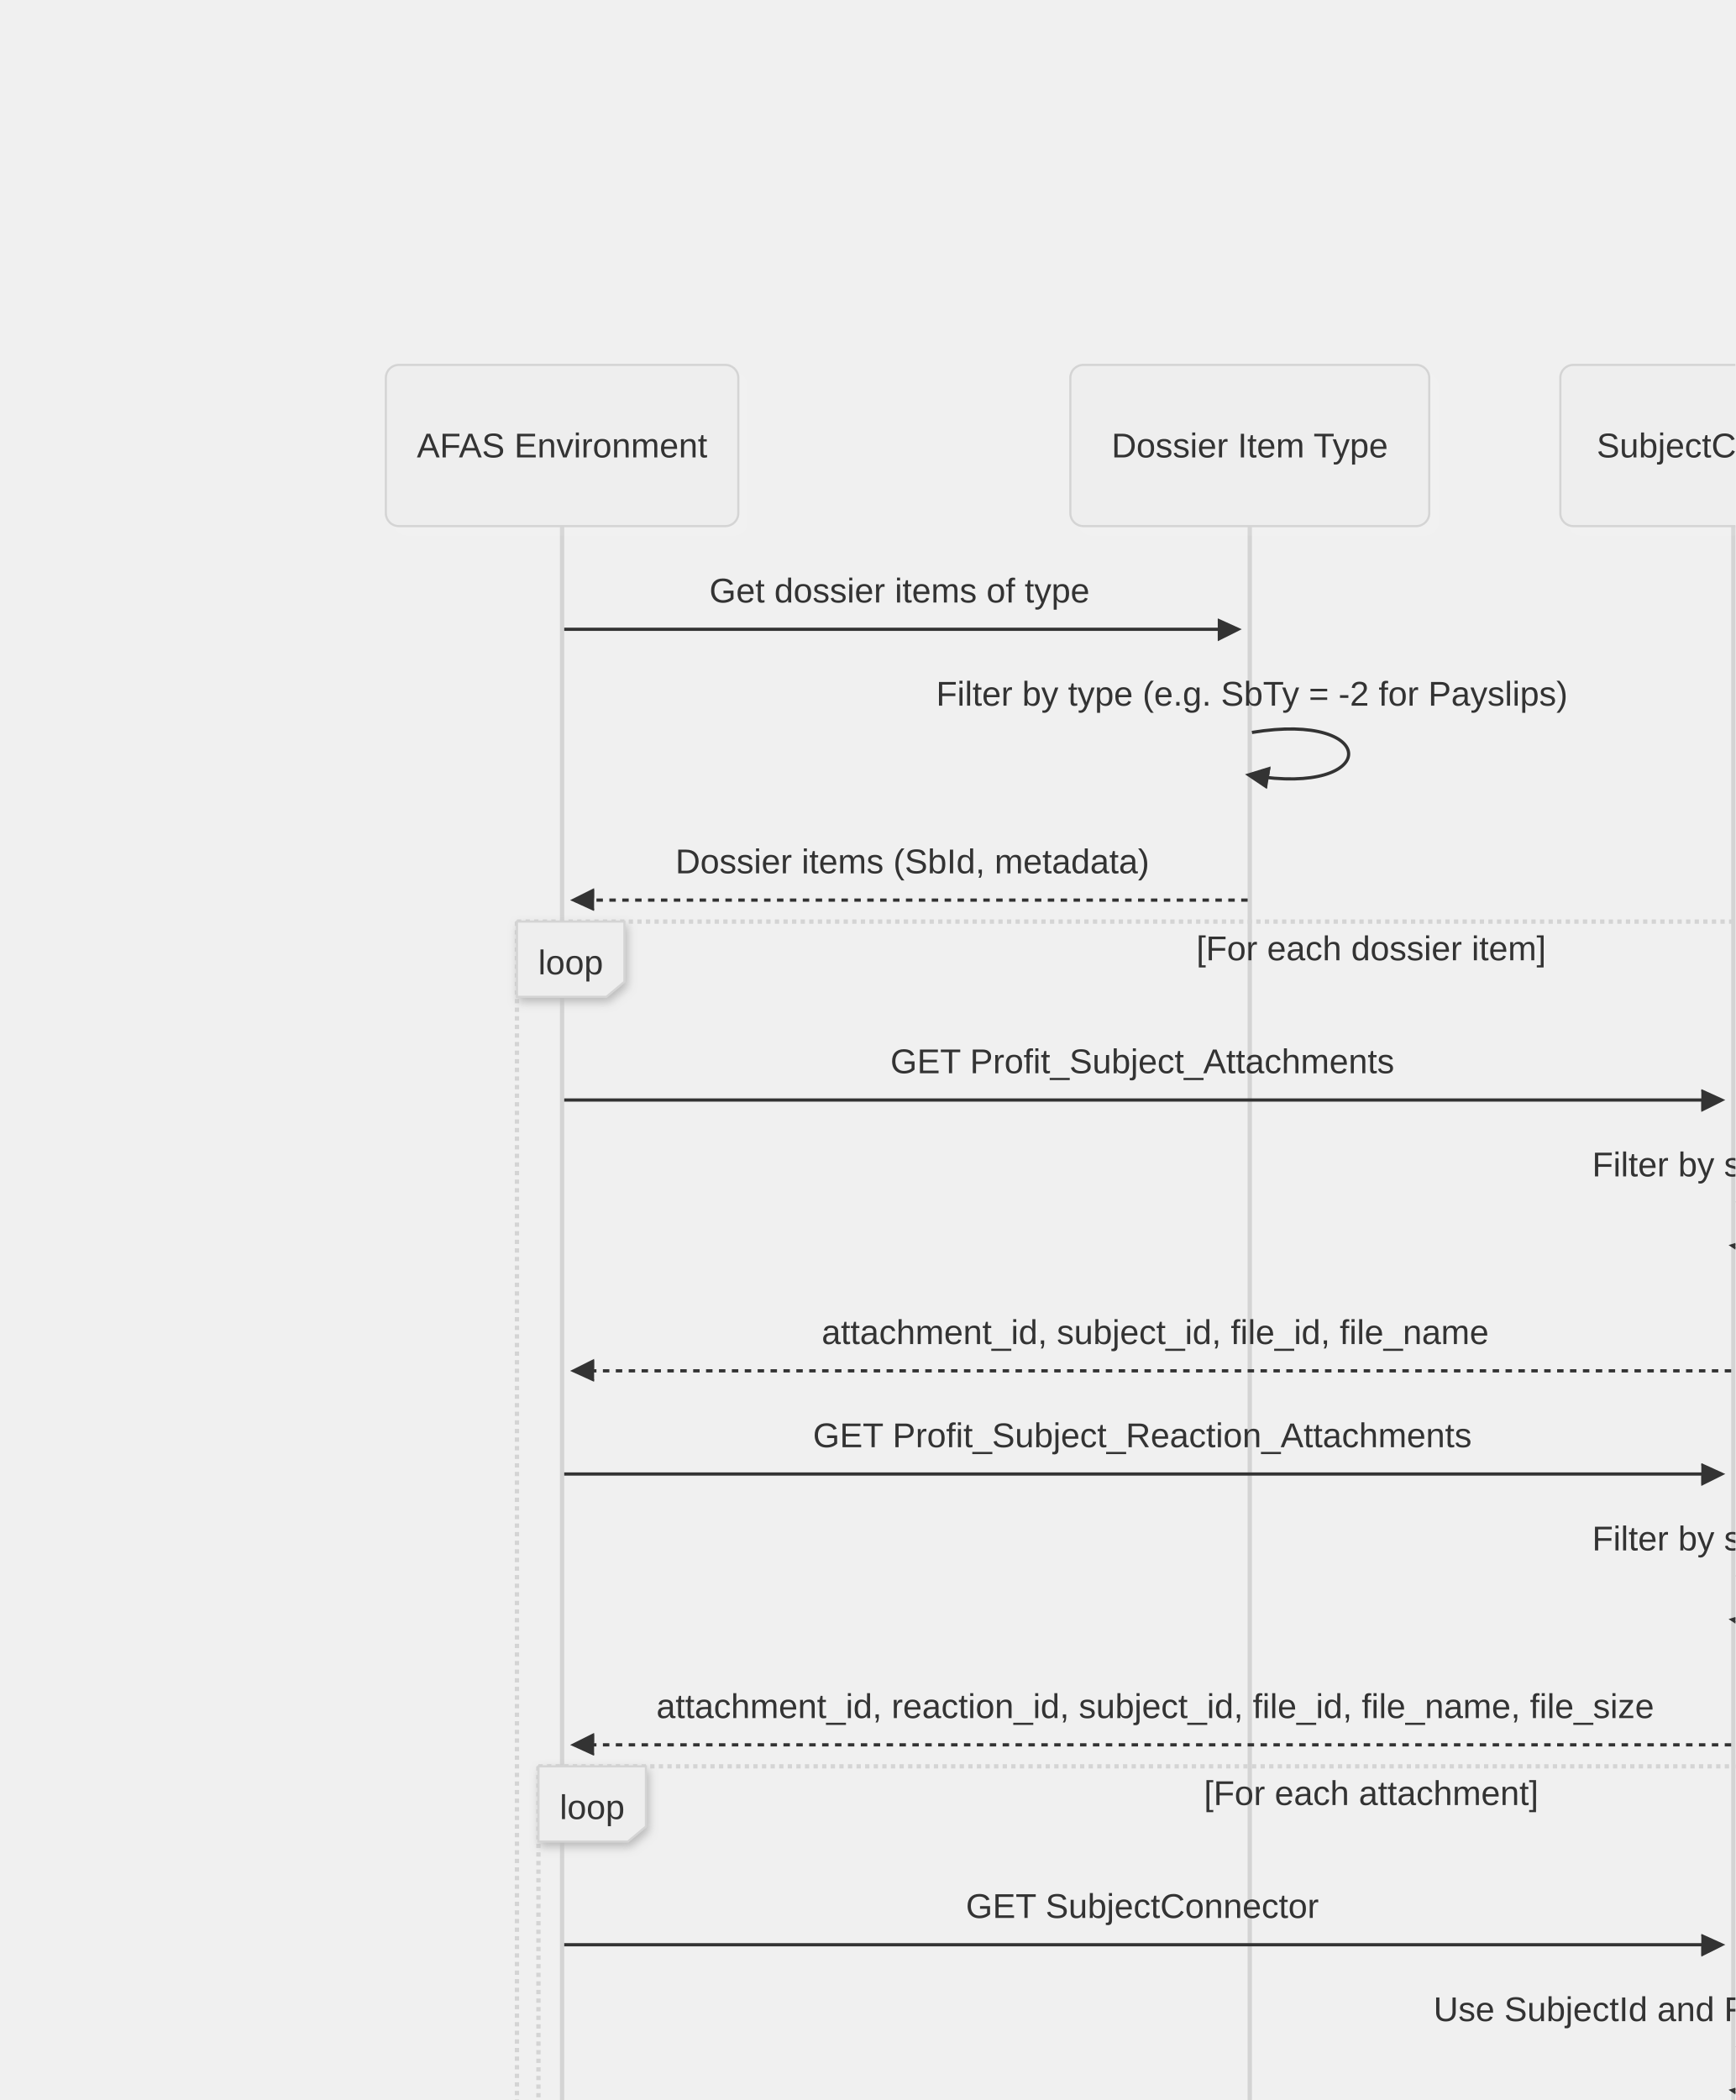
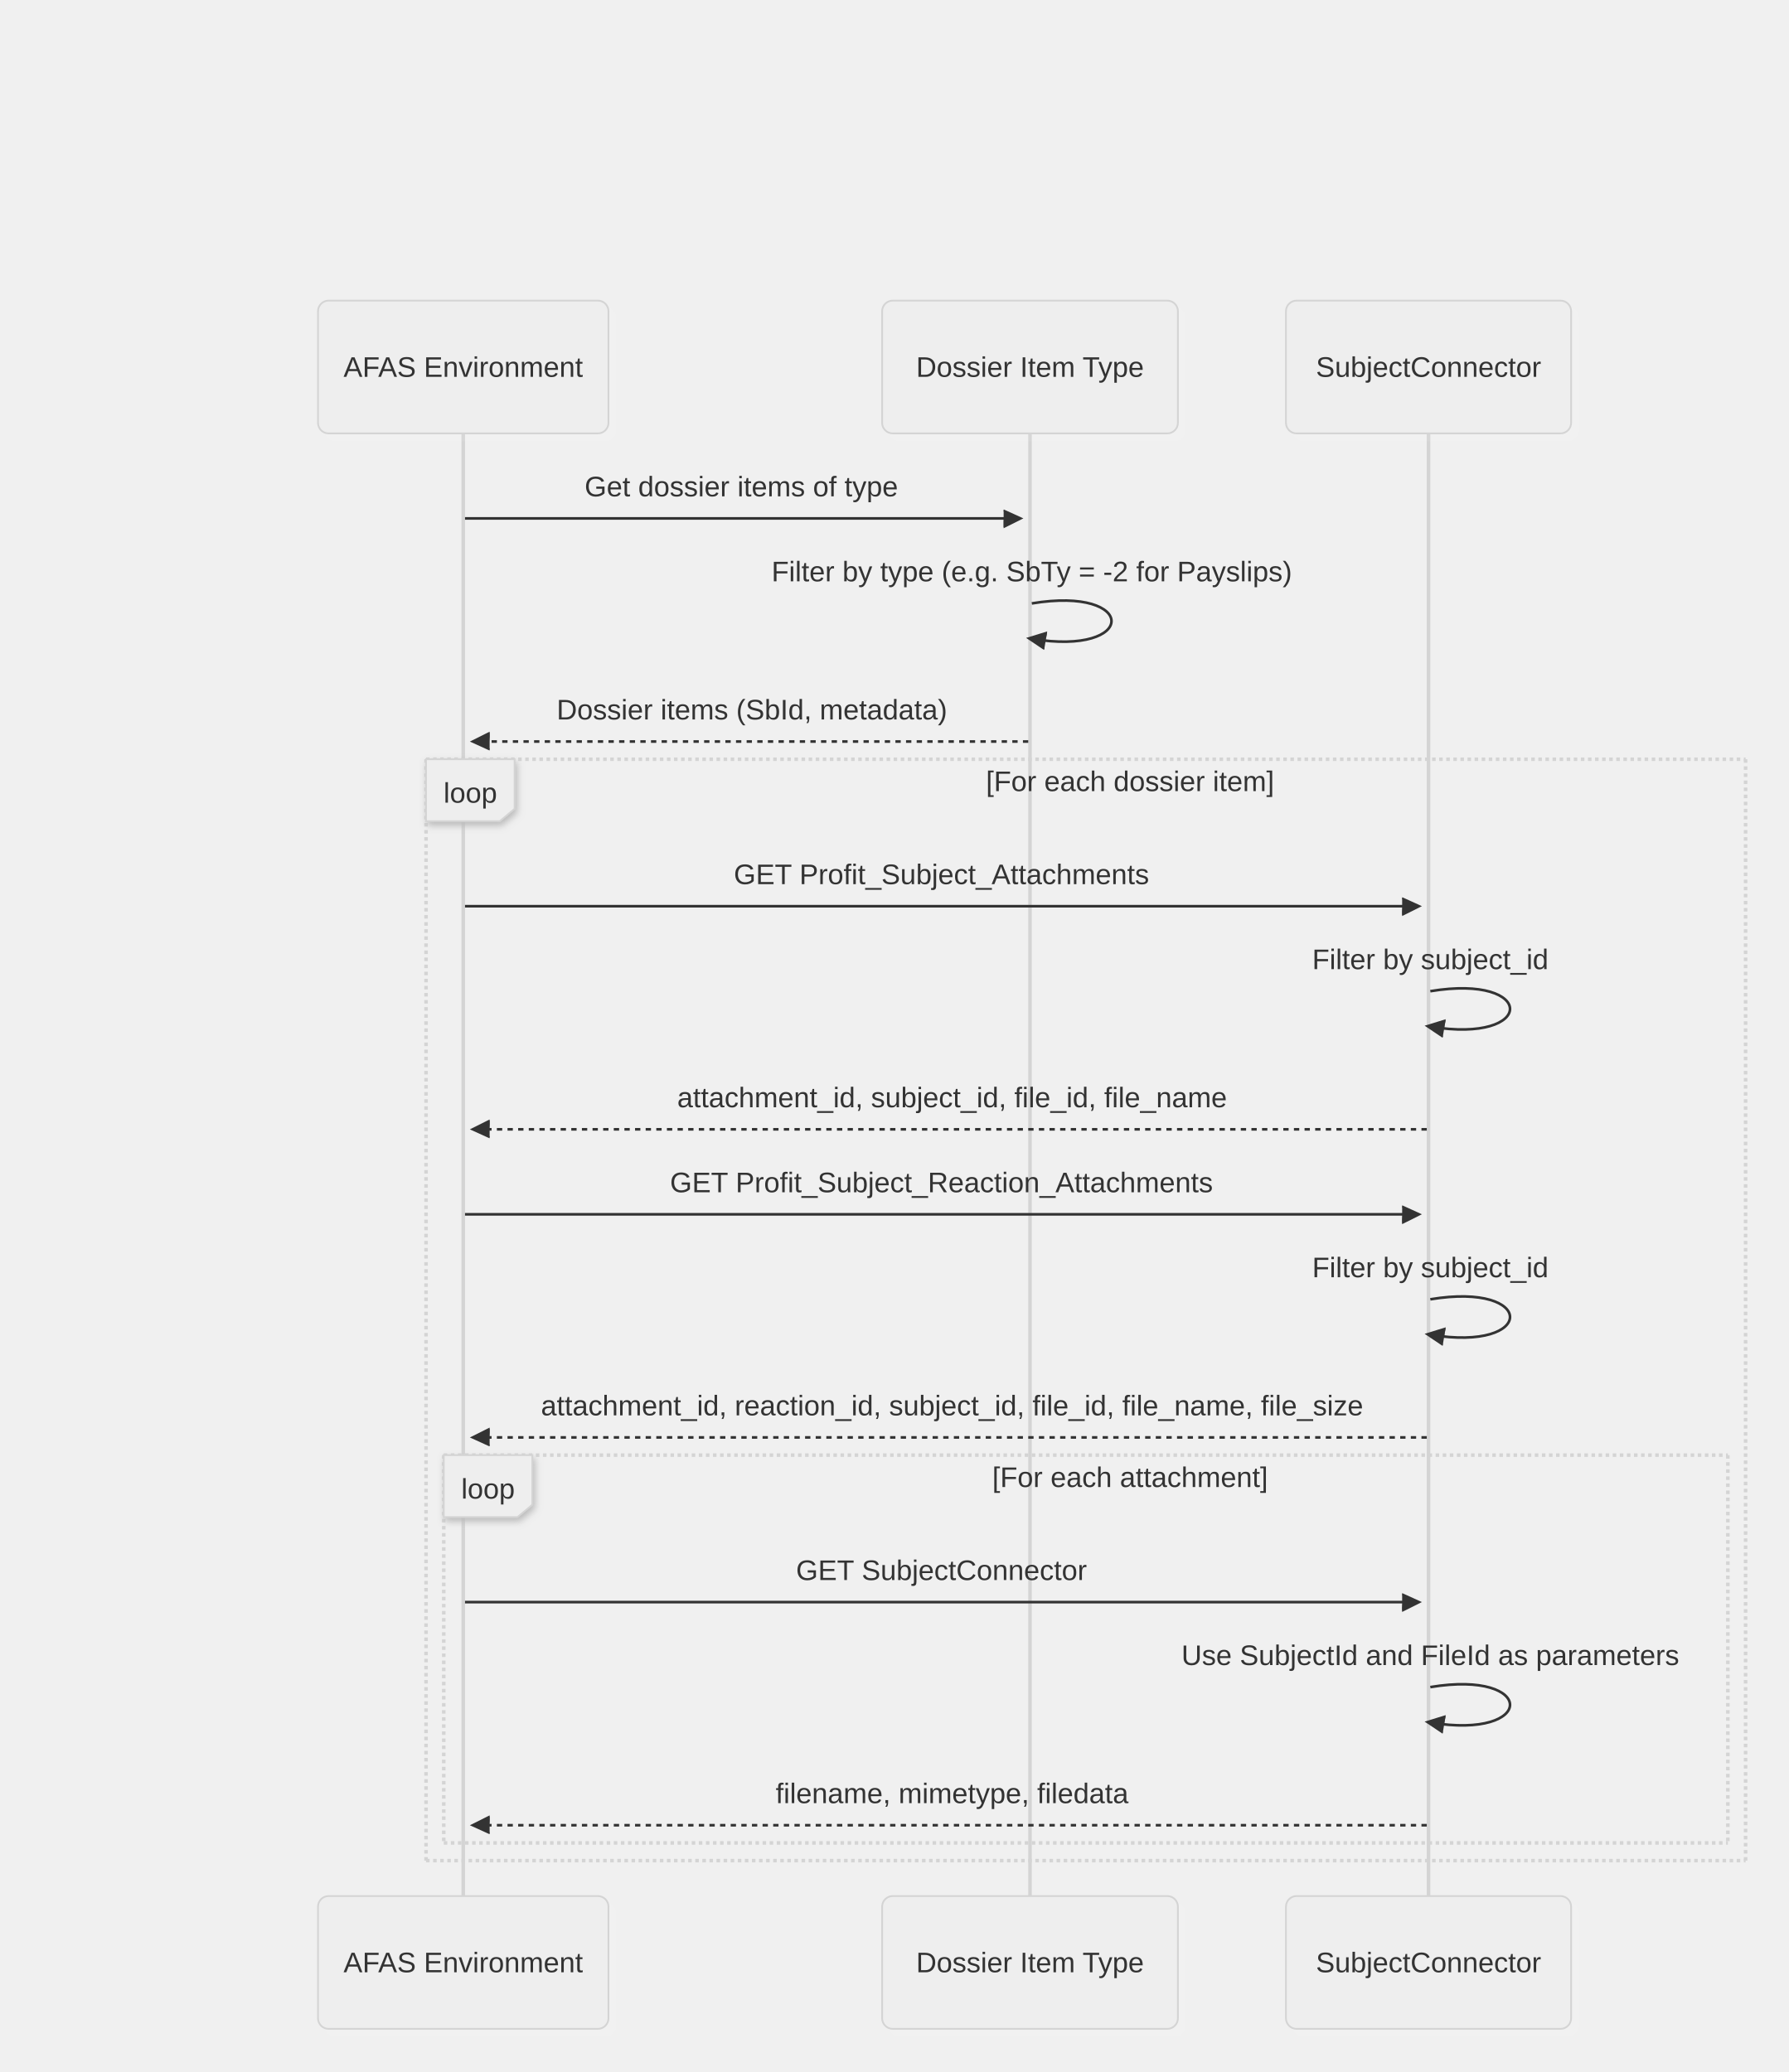
- <svg xmlns="http://www.w3.org/2000/svg" id="graph-23" width="100%" style="overflow: hidden; max-width: 100%; touch-action: none; user-select: none; -webkit-user-drag: none; -webkit-tap-highlight-color: rgba(0, 0, 0, 0); background-color: rgb(255, 255, 255);" role="graphics-document document" aria-roledescription="sequence" height="100%">
+ <svg xmlns="http://www.w3.org/2000/svg" id="graph-23" width="862" height="999" viewBox="0 0 862 999" style="overflow: hidden; max-width: 100%; height: auto; touch-action: none; user-select: none; -webkit-user-drag: none; -webkit-tap-highlight-color: rgba(0, 0, 0, 0); background-color: rgb(255, 255, 255);" role="graphics-document document" aria-roledescription="sequence">
  <defs>
    <symbol id="graph-23-computer" width="24" height="24">
      <path transform="scale(.5)" d="M2 2v13h20v-13h-20zm18 11h-16v-9h16v9zm-10.228 6l.466-1h3.524l.467 1h-4.457zm14.228 3h-24l2-6h2.104l-1.33 4h18.45l-1.297-4h2.073l2 6zm-5-10h-14v-7h14v7z" />
    </symbol>
  </defs>
  <defs>
    <symbol id="graph-23-database" fill-rule="evenodd" clip-rule="evenodd">
      <path transform="scale(.5)" d="M12.258.001l.256.004.255.005.253.008.251.01.249.012.247.015.246.016.242.019.241.02.239.023.236.024.233.027.231.028.229.031.225.032.223.034.22.036.217.038.214.04.211.041.208.043.205.045.201.046.198.048.194.05.191.051.187.053.183.054.18.056.175.057.172.059.168.06.163.061.16.063.155.064.15.066.074.033.073.033.071.034.07.034.069.035.068.035.067.035.066.035.064.036.064.036.062.036.06.036.06.037.058.037.058.037.055.038.055.038.053.038.052.038.051.039.05.039.048.039.047.039.045.04.044.04.043.04.041.04.04.041.039.041.037.041.036.041.034.041.033.042.032.042.03.042.029.042.027.042.026.043.024.043.023.043.021.043.02.043.018.044.017.043.015.044.013.044.012.044.011.045.009.044.007.045.006.045.004.045.002.045.001.045v17l-.001.045-.002.045-.004.045-.006.045-.007.045-.009.044-.011.045-.012.044-.013.044-.015.044-.017.043-.018.044-.02.043-.021.043-.023.043-.024.043-.026.043-.027.042-.029.042-.03.042-.032.042-.033.042-.034.041-.036.041-.037.041-.039.041-.04.041-.041.04-.043.04-.044.04-.045.04-.047.039-.048.039-.05.039-.051.039-.052.038-.053.038-.055.038-.055.038-.058.037-.058.037-.06.037-.06.036-.062.036-.064.036-.064.036-.066.035-.067.035-.068.035-.069.035-.07.034-.071.034-.073.033-.074.033-.15.066-.155.064-.16.063-.163.061-.168.06-.172.059-.175.057-.18.056-.183.054-.187.053-.191.051-.194.05-.198.048-.201.046-.205.045-.208.043-.211.041-.214.04-.217.038-.22.036-.223.034-.225.032-.229.031-.231.028-.233.027-.236.024-.239.023-.241.02-.242.019-.246.016-.247.015-.249.012-.251.01-.253.008-.255.005-.256.004-.258.001-.258-.001-.256-.004-.255-.005-.253-.008-.251-.01-.249-.012-.247-.015-.245-.016-.243-.019-.241-.02-.238-.023-.236-.024-.234-.027-.231-.028-.228-.031-.226-.032-.223-.034-.22-.036-.217-.038-.214-.04-.211-.041-.208-.043-.204-.045-.201-.046-.198-.048-.195-.05-.19-.051-.187-.053-.184-.054-.179-.056-.176-.057-.172-.059-.167-.06-.164-.061-.159-.063-.155-.064-.151-.066-.074-.033-.072-.033-.072-.034-.07-.034-.069-.035-.068-.035-.067-.035-.066-.035-.064-.036-.063-.036-.062-.036-.061-.036-.06-.037-.058-.037-.057-.037-.056-.038-.055-.038-.053-.038-.052-.038-.051-.039-.049-.039-.049-.039-.046-.039-.046-.04-.044-.04-.043-.04-.041-.04-.04-.041-.039-.041-.037-.041-.036-.041-.034-.041-.033-.042-.032-.042-.03-.042-.029-.042-.027-.042-.026-.043-.024-.043-.023-.043-.021-.043-.02-.043-.018-.044-.017-.043-.015-.044-.013-.044-.012-.044-.011-.045-.009-.044-.007-.045-.006-.045-.004-.045-.002-.045-.001-.045v-17l.001-.045.002-.045.004-.045.006-.045.007-.045.009-.044.011-.045.012-.044.013-.044.015-.044.017-.043.018-.044.02-.043.021-.043.023-.043.024-.043.026-.043.027-.042.029-.042.03-.042.032-.042.033-.042.034-.041.036-.041.037-.041.039-.041.04-.041.041-.04.043-.04.044-.04.046-.04.046-.039.049-.039.049-.039.051-.039.052-.038.053-.038.055-.038.056-.038.057-.037.058-.037.06-.037.061-.036.062-.036.063-.036.064-.036.066-.035.067-.035.068-.035.069-.035.07-.034.072-.034.072-.033.074-.033.151-.066.155-.064.159-.063.164-.061.167-.06.172-.059.176-.057.179-.056.184-.054.187-.053.19-.051.195-.05.198-.048.201-.046.204-.045.208-.043.211-.041.214-.04.217-.038.22-.036.223-.034.226-.032.228-.031.231-.028.234-.027.236-.024.238-.023.241-.02.243-.019.245-.016.247-.015.249-.012.251-.01.253-.008.255-.005.256-.004.258-.001.258.001zm-9.258 20.499v.01l.001.021.003.021.004.022.005.021.006.022.007.022.009.023.01.022.011.023.012.023.013.023.015.023.016.024.017.023.018.024.019.024.021.024.022.025.023.024.024.025.052.049.056.05.061.051.066.051.07.051.075.051.079.052.084.052.088.052.092.052.097.052.102.051.105.052.11.052.114.051.119.051.123.051.127.05.131.05.135.05.139.048.144.049.147.047.152.047.155.047.16.045.163.045.167.043.171.043.176.041.178.041.183.039.187.039.19.037.194.035.197.035.202.033.204.031.209.03.212.029.216.027.219.025.222.024.226.021.23.02.233.018.236.016.24.015.243.012.246.01.249.008.253.005.256.004.259.001.26-.001.257-.004.254-.005.25-.008.247-.011.244-.012.241-.014.237-.016.233-.018.231-.021.226-.021.224-.024.22-.026.216-.027.212-.028.21-.031.205-.031.202-.034.198-.034.194-.036.191-.037.187-.039.183-.04.179-.04.175-.042.172-.043.168-.044.163-.045.16-.046.155-.046.152-.047.148-.048.143-.049.139-.049.136-.05.131-.05.126-.05.123-.051.118-.052.114-.051.11-.052.106-.052.101-.052.096-.052.092-.052.088-.053.083-.051.079-.052.074-.052.07-.051.065-.051.06-.051.056-.05.051-.05.023-.024.023-.025.021-.024.02-.024.019-.024.018-.024.017-.024.015-.023.014-.024.013-.023.012-.023.01-.023.01-.022.008-.022.006-.022.006-.022.004-.022.004-.021.001-.021.001-.021v-4.127l-.077.055-.08.053-.083.054-.085.053-.087.052-.09.052-.093.051-.095.05-.097.05-.1.049-.102.049-.105.048-.106.047-.109.047-.111.046-.114.045-.115.045-.118.044-.12.043-.122.042-.124.042-.126.041-.128.04-.13.04-.132.038-.134.038-.135.037-.138.037-.139.035-.142.035-.143.034-.144.033-.147.032-.148.031-.15.03-.151.03-.153.029-.154.027-.156.027-.158.026-.159.025-.161.024-.162.023-.163.022-.165.021-.166.02-.167.019-.169.018-.169.017-.171.016-.173.015-.173.014-.175.013-.175.012-.177.011-.178.01-.179.008-.179.008-.181.006-.182.005-.182.004-.184.003-.184.002h-.37l-.184-.002-.184-.003-.182-.004-.182-.005-.181-.006-.179-.008-.179-.008-.178-.01-.176-.011-.176-.012-.175-.013-.173-.014-.172-.015-.171-.016-.17-.017-.169-.018-.167-.019-.166-.02-.165-.021-.163-.022-.162-.023-.161-.024-.159-.025-.157-.026-.156-.027-.155-.027-.153-.029-.151-.03-.15-.03-.148-.031-.146-.032-.145-.033-.143-.034-.141-.035-.14-.035-.137-.037-.136-.037-.134-.038-.132-.038-.13-.04-.128-.04-.126-.041-.124-.042-.122-.042-.12-.044-.117-.043-.116-.045-.113-.045-.112-.046-.109-.047-.106-.047-.105-.048-.102-.049-.1-.049-.097-.05-.095-.05-.093-.052-.09-.051-.087-.052-.085-.053-.083-.054-.08-.054-.077-.054v4.127zm0-5.654v.011l.001.021.003.021.004.021.005.022.006.022.007.022.009.022.01.022.011.023.012.023.013.023.015.024.016.023.017.024.018.024.019.024.021.024.022.024.023.025.024.024.052.05.056.05.061.05.066.051.07.051.075.052.079.051.084.052.088.052.092.052.097.052.102.052.105.052.11.051.114.051.119.052.123.05.127.051.131.05.135.049.139.049.144.048.147.048.152.047.155.046.16.045.163.045.167.044.171.042.176.042.178.04.183.04.187.038.19.037.194.036.197.034.202.033.204.032.209.03.212.028.216.027.219.025.222.024.226.022.23.02.233.018.236.016.24.014.243.012.246.01.249.008.253.006.256.003.259.001.26-.001.257-.003.254-.006.25-.008.247-.01.244-.012.241-.015.237-.016.233-.018.231-.02.226-.022.224-.024.22-.025.216-.027.212-.029.21-.03.205-.032.202-.033.198-.035.194-.036.191-.037.187-.039.183-.039.179-.041.175-.042.172-.043.168-.044.163-.045.16-.045.155-.047.152-.047.148-.048.143-.048.139-.05.136-.049.131-.05.126-.051.123-.051.118-.051.114-.052.11-.052.106-.052.101-.052.096-.052.092-.052.088-.052.083-.052.079-.052.074-.051.07-.052.065-.051.06-.05.056-.051.051-.049.023-.025.023-.024.021-.025.02-.024.019-.024.018-.024.017-.024.015-.023.014-.023.013-.024.012-.022.01-.023.01-.023.008-.022.006-.022.006-.022.004-.021.004-.022.001-.021.001-.021v-4.139l-.077.054-.08.054-.083.054-.085.052-.087.053-.09.051-.093.051-.095.051-.097.05-.1.049-.102.049-.105.048-.106.047-.109.047-.111.046-.114.045-.115.044-.118.044-.12.044-.122.042-.124.042-.126.041-.128.04-.13.039-.132.039-.134.038-.135.037-.138.036-.139.036-.142.035-.143.033-.144.033-.147.033-.148.031-.15.03-.151.03-.153.028-.154.028-.156.027-.158.026-.159.025-.161.024-.162.023-.163.022-.165.021-.166.02-.167.019-.169.018-.169.017-.171.016-.173.015-.173.014-.175.013-.175.012-.177.011-.178.009-.179.009-.179.007-.181.007-.182.005-.182.004-.184.003-.184.002h-.37l-.184-.002-.184-.003-.182-.004-.182-.005-.181-.007-.179-.007-.179-.009-.178-.009-.176-.011-.176-.012-.175-.013-.173-.014-.172-.015-.171-.016-.17-.017-.169-.018-.167-.019-.166-.02-.165-.021-.163-.022-.162-.023-.161-.024-.159-.025-.157-.026-.156-.027-.155-.028-.153-.028-.151-.03-.15-.03-.148-.031-.146-.033-.145-.033-.143-.033-.141-.035-.14-.036-.137-.036-.136-.037-.134-.038-.132-.039-.13-.039-.128-.04-.126-.041-.124-.042-.122-.043-.12-.043-.117-.044-.116-.044-.113-.046-.112-.046-.109-.046-.106-.047-.105-.048-.102-.049-.1-.049-.097-.05-.095-.051-.093-.051-.09-.051-.087-.053-.085-.052-.083-.054-.08-.054-.077-.054v4.139zm0-5.666v.011l.001.02.003.022.004.021.005.022.006.021.007.022.009.023.01.022.011.023.012.023.013.023.015.023.016.024.017.024.018.023.019.024.021.025.022.024.023.024.024.025.052.05.056.05.061.05.066.051.07.051.075.052.079.051.084.052.088.052.092.052.097.052.102.052.105.051.11.052.114.051.119.051.123.051.127.05.131.05.135.05.139.049.144.048.147.048.152.047.155.046.16.045.163.045.167.043.171.043.176.042.178.04.183.04.187.038.19.037.194.036.197.034.202.033.204.032.209.03.212.028.216.027.219.025.222.024.226.021.23.02.233.018.236.017.24.014.243.012.246.01.249.008.253.006.256.003.259.001.26-.001.257-.003.254-.006.25-.008.247-.01.244-.013.241-.014.237-.016.233-.018.231-.02.226-.022.224-.024.22-.025.216-.027.212-.029.21-.03.205-.032.202-.033.198-.035.194-.036.191-.037.187-.039.183-.039.179-.041.175-.042.172-.043.168-.044.163-.045.16-.045.155-.047.152-.047.148-.048.143-.049.139-.049.136-.049.131-.051.126-.05.123-.051.118-.052.114-.051.11-.052.106-.052.101-.052.096-.052.092-.052.088-.052.083-.052.079-.052.074-.052.07-.051.065-.051.06-.051.056-.05.051-.049.023-.025.023-.025.021-.024.02-.024.019-.024.018-.024.017-.024.015-.023.014-.024.013-.023.012-.023.01-.022.01-.023.008-.022.006-.022.006-.022.004-.022.004-.021.001-.021.001-.021v-4.153l-.077.054-.08.054-.083.053-.085.053-.087.053-.09.051-.093.051-.095.051-.097.05-.1.049-.102.048-.105.048-.106.048-.109.046-.111.046-.114.046-.115.044-.118.044-.12.043-.122.043-.124.042-.126.041-.128.04-.13.039-.132.039-.134.038-.135.037-.138.036-.139.036-.142.034-.143.034-.144.033-.147.032-.148.032-.15.03-.151.03-.153.028-.154.028-.156.027-.158.026-.159.024-.161.024-.162.023-.163.023-.165.021-.166.02-.167.019-.169.018-.169.017-.171.016-.173.015-.173.014-.175.013-.175.012-.177.01-.178.01-.179.009-.179.007-.181.006-.182.006-.182.004-.184.003-.184.001-.185.001-.185-.001-.184-.001-.184-.003-.182-.004-.182-.006-.181-.006-.179-.007-.179-.009-.178-.01-.176-.01-.176-.012-.175-.013-.173-.014-.172-.015-.171-.016-.17-.017-.169-.018-.167-.019-.166-.02-.165-.021-.163-.023-.162-.023-.161-.024-.159-.024-.157-.026-.156-.027-.155-.028-.153-.028-.151-.03-.15-.03-.148-.032-.146-.032-.145-.033-.143-.034-.141-.034-.14-.036-.137-.036-.136-.037-.134-.038-.132-.039-.13-.039-.128-.041-.126-.041-.124-.041-.122-.043-.12-.043-.117-.044-.116-.044-.113-.046-.112-.046-.109-.046-.106-.048-.105-.048-.102-.048-.1-.05-.097-.049-.095-.051-.093-.051-.09-.052-.087-.052-.085-.053-.083-.053-.08-.054-.077-.054v4.153zm8.74-8.179l-.257.004-.254.005-.25.008-.247.011-.244.012-.241.014-.237.016-.233.018-.231.021-.226.022-.224.023-.22.026-.216.027-.212.028-.21.031-.205.032-.202.033-.198.034-.194.036-.191.038-.187.038-.183.04-.179.041-.175.042-.172.043-.168.043-.163.045-.16.046-.155.046-.152.048-.148.048-.143.048-.139.049-.136.05-.131.05-.126.051-.123.051-.118.051-.114.052-.11.052-.106.052-.101.052-.096.052-.092.052-.088.052-.083.052-.079.052-.074.051-.07.052-.065.051-.06.05-.056.05-.051.05-.023.025-.023.024-.021.024-.02.025-.019.024-.018.024-.017.023-.015.024-.014.023-.013.023-.012.023-.01.023-.01.022-.008.022-.006.023-.006.021-.004.022-.004.021-.001.021-.001.021.001.021.001.021.004.021.004.022.006.021.006.023.008.022.01.022.01.023.012.023.013.023.014.023.015.024.017.023.018.024.019.024.02.025.021.024.023.024.023.025.051.05.056.05.06.05.065.051.07.052.074.051.079.052.083.052.088.052.092.052.096.052.101.052.106.052.11.052.114.052.118.051.123.051.126.051.131.05.136.05.139.049.143.048.148.048.152.048.155.046.16.046.163.045.168.043.172.043.175.042.179.041.183.04.187.038.191.038.194.036.198.034.202.033.205.032.21.031.212.028.216.027.22.026.224.023.226.022.231.021.233.018.237.016.241.014.244.012.247.011.25.008.254.005.257.004.26.001.26-.001.257-.004.254-.005.25-.008.247-.011.244-.012.241-.014.237-.016.233-.018.231-.021.226-.022.224-.023.22-.026.216-.027.212-.028.21-.031.205-.032.202-.033.198-.034.194-.036.191-.038.187-.038.183-.04.179-.041.175-.042.172-.043.168-.043.163-.045.16-.046.155-.046.152-.048.148-.048.143-.048.139-.049.136-.05.131-.05.126-.051.123-.051.118-.051.114-.052.11-.052.106-.052.101-.052.096-.052.092-.052.088-.052.083-.052.079-.052.074-.051.07-.052.065-.051.06-.05.056-.05.051-.05.023-.025.023-.024.021-.024.02-.025.019-.024.018-.024.017-.023.015-.024.014-.023.013-.023.012-.023.01-.023.01-.022.008-.022.006-.023.006-.021.004-.022.004-.021.001-.021.001-.021-.001-.021-.001-.021-.004-.021-.004-.022-.006-.021-.006-.023-.008-.022-.01-.022-.01-.023-.012-.023-.013-.023-.014-.023-.015-.024-.017-.023-.018-.024-.019-.024-.02-.025-.021-.024-.023-.024-.023-.025-.051-.05-.056-.05-.06-.05-.065-.051-.07-.052-.074-.051-.079-.052-.083-.052-.088-.052-.092-.052-.096-.052-.101-.052-.106-.052-.11-.052-.114-.052-.118-.051-.123-.051-.126-.051-.131-.05-.136-.05-.139-.049-.143-.048-.148-.048-.152-.048-.155-.046-.16-.046-.163-.045-.168-.043-.172-.043-.175-.042-.179-.041-.183-.04-.187-.038-.191-.038-.194-.036-.198-.034-.202-.033-.205-.032-.21-.031-.212-.028-.216-.027-.22-.026-.224-.023-.226-.022-.231-.021-.233-.018-.237-.016-.241-.014-.244-.012-.247-.011-.25-.008-.254-.005-.257-.004-.26-.001-.26.001z" />
    </symbol>
  </defs>
  <defs>
    <symbol id="graph-23-clock" width="24" height="24">
      <path transform="scale(.5)" d="M12 2c5.514 0 10 4.486 10 10s-4.486 10-10 10-10-4.486-10-10 4.486-10 10-10zm0-2c-6.627 0-12 5.373-12 12s5.373 12 12 12 12-5.373 12-12-5.373-12-12-12zm5.848 12.459c.202.038.202.333.001.372-1.907.361-6.045 1.111-6.547 1.111-.719 0-1.301-.582-1.301-1.301 0-.512.77-5.447 1.125-7.445.034-.192.312-.181.343.014l.985 6.238 5.394 1.011z" />
    </symbol>
  </defs>
  <defs>
    <marker id="graph-23-arrowhead" refX="7.9" refY="5" markerUnits="userSpaceOnUse" markerWidth="12" markerHeight="12" orient="auto-start-reverse">
      <path d="M -1 0 L 10 5 L 0 10 z" />
    </marker>
  </defs>
  <defs>
    <marker id="graph-23-crosshead" markerWidth="15" markerHeight="8" orient="auto" refX="4" refY="4.5">
      <path fill="none" stroke="#000000" stroke-width="1pt" d="M 1,2 L 6,7 M 6,2 L 1,7" style="stroke-dasharray: 0, 0;" />
    </marker>
  </defs>
  <defs>
    <marker id="graph-23-filled-head" refX="15.5" refY="7" markerWidth="20" markerHeight="28" orient="auto">
      <path d="M 18,7 L9,13 L14,7 L9,1 Z" />
    </marker>
  </defs>
  <defs>
    <marker id="graph-23-sequencenumber" refX="15" refY="15" markerWidth="60" markerHeight="40" orient="auto">
      <circle cx="15" cy="15" r="6" />
    </marker>
  </defs>
  <defs>
    <marker id="graph-23-solidTopArrowHead" refX="7.9" refY="7.25" markerUnits="userSpaceOnUse" markerWidth="12" markerHeight="12" orient="auto-start-reverse">
      <path d="M 0 0 L 10 8 L 0 8 z" />
    </marker>
  </defs>
  <defs>
    <marker id="graph-23-solidBottomArrowHead" refX="7.9" refY="0.75" markerUnits="userSpaceOnUse" markerWidth="12" markerHeight="12" orient="auto-start-reverse">
      <path d="M 0 0 L 10 0 L 0 8 z" />
    </marker>
  </defs>
  <defs>
    <marker id="graph-23-stickTopArrowHead" refX="7.5" refY="7" markerUnits="userSpaceOnUse" markerWidth="12" markerHeight="12" orient="auto-start-reverse">
      <path d="M 0 0 L 7 7" stroke="black" stroke-width="1.5" fill="none" />
    </marker>
  </defs>
  <defs>
    <marker id="graph-23-stickBottomArrowHead" refX="7.5" refY="0" markerUnits="userSpaceOnUse" markerWidth="12" markerHeight="12" orient="auto-start-reverse">
      <path d="M 0 7 L 7 0" stroke="black" stroke-width="1.5" fill="none" />
    </marker>
  </defs>
  <defs>
    <filter id="graph-23-drop-shadow" height="130%" width="130%">
      <feDropShadow dx="4" dy="4" stdDeviation="0" flood-opacity="0.06" flood-color="#FFFFFF" />
    </filter>
  </defs>
  <g id="viewport-20261005060500064" class="svg-pan-zoom_viewport" transform="matrix(0.8537511,0,0,0.8537511,153.284,144.9371)" style="transform: matrix(0.853751, 0, 0, 0.853751, 153.284, 144.937);">
    <g>
      <rect x="546.5" y="901" fill="#eaeaea" stroke="#666" width="161" height="75" name="C" rx="6" ry="6" class="actor actor-bottom" data-look="neo" filter="url(#graph-23-drop-shadow)" />
      <text x="627" y="938.5" dominant-baseline="central" alignment-baseline="central" class="actor actor-box" style="text-anchor: middle; font-size: 16px; font-weight: 400;">
        <tspan x="627" dy="0">SubjectConnector</tspan>
      </text>
    </g>
    <g>
      <rect x="318.5" y="901" fill="#eaeaea" stroke="#666" width="167" height="75" name="D" rx="6" ry="6" class="actor actor-bottom" data-look="neo" filter="url(#graph-23-drop-shadow)" />
      <text x="402" y="938.5" dominant-baseline="central" alignment-baseline="central" class="actor actor-box" style="text-anchor: middle; font-size: 16px; font-weight: 400;">
        <tspan x="402" dy="0">Dossier Item Type</tspan>
      </text>
    </g>
    <g>
      <rect x="0" y="901" fill="#eaeaea" stroke="#666" width="164" height="75" name="A" rx="6" ry="6" class="actor actor-bottom" data-look="neo" filter="url(#graph-23-drop-shadow)" />
      <text x="82" y="938.5" dominant-baseline="central" alignment-baseline="central" class="actor actor-box" style="text-anchor: middle; font-size: 16px; font-weight: 400;">
        <tspan x="82" dy="0">AFAS Environment</tspan>
      </text>
    </g>
    <g>
      <line id="actor75" x1="627" y1="75" x2="627" y2="901" class="actor-line 200" stroke-width="0.5px" stroke="#999" name="C" data-et="life-line" data-id="C" />
      <g id="root-75" data-look="neo" data-et="participant" data-type="participant" data-id="C">
        <rect x="546.5" y="0" fill="#eaeaea" stroke="#666" width="161" height="75" name="C" rx="6" ry="6" class="actor actor-top" data-look="neo" filter="url(#graph-23-drop-shadow)" />
        <text x="627" y="37.5" dominant-baseline="central" alignment-baseline="central" class="actor actor-box" style="text-anchor: middle; font-size: 16px; font-weight: 400;">
          <tspan x="627" dy="0">SubjectConnector</tspan>
        </text>
      </g>
    </g>
    <g>
      <line id="actor74" x1="402" y1="75" x2="402" y2="901" class="actor-line 200" stroke-width="0.5px" stroke="#999" name="D" data-et="life-line" data-id="D" />
      <g id="root-74" data-look="neo" data-et="participant" data-type="participant" data-id="D">
        <rect x="318.5" y="0" fill="#eaeaea" stroke="#666" width="167" height="75" name="D" rx="6" ry="6" class="actor actor-top" data-look="neo" filter="url(#graph-23-drop-shadow)" />
        <text x="402" y="37.5" dominant-baseline="central" alignment-baseline="central" class="actor actor-box" style="text-anchor: middle; font-size: 16px; font-weight: 400;">
          <tspan x="402" dy="0">Dossier Item Type</tspan>
        </text>
      </g>
    </g>
    <g>
      <line id="actor73" x1="82" y1="75" x2="82" y2="901" class="actor-line 200" stroke-width="0.5px" stroke="#999" name="A" data-et="life-line" data-id="A" />
      <g id="root-73" data-look="neo" data-et="participant" data-type="participant" data-id="A">
        <rect x="0" y="0" fill="#eaeaea" stroke="#666" width="164" height="75" name="A" rx="6" ry="6" class="actor actor-top" data-look="neo" filter="url(#graph-23-drop-shadow)" />
        <text x="82" y="37.5" dominant-baseline="central" alignment-baseline="central" class="actor actor-box" style="text-anchor: middle; font-size: 16px; font-weight: 400;">
          <tspan x="82" dy="0">AFAS Environment</tspan>
        </text>
      </g>
    </g>
    <style>#graph-23{font-family:"trebuchet ms",verdana,arial,sans-serif;font-size:16px;fill:#000000;}@keyframes edge-animation-frame{from{stroke-dashoffset:0;}}@keyframes dash{to{stroke-dashoffset:0;}}#graph-23 .edge-animation-slow{stroke-dasharray:9,5!important;stroke-dashoffset:900;animation:dash 50s linear infinite;stroke-linecap:round;}#graph-23 .edge-animation-fast{stroke-dasharray:9,5!important;stroke-dashoffset:900;animation:dash 20s linear infinite;stroke-linecap:round;}#graph-23 .error-icon{fill:#552222;}#graph-23 .error-text{fill:#552222;stroke:#552222;}#graph-23 .edge-thickness-normal{stroke-width:1px;}#graph-23 .edge-thickness-thick{stroke-width:3.5px;}#graph-23 .edge-pattern-solid{stroke-dasharray:0;}#graph-23 .edge-thickness-invisible{stroke-width:0;fill:none;}#graph-23 .edge-pattern-dashed{stroke-dasharray:3;}#graph-23 .edge-pattern-dotted{stroke-dasharray:2;}#graph-23 .marker{fill:#666;stroke:#666;}#graph-23 .marker.cross{stroke:#666;}#graph-23 svg{font-family:"trebuchet ms",verdana,arial,sans-serif;font-size:16px;}#graph-23 p{margin:0;}#graph-23 .actor{stroke:hsl(0, 0%, 83%);fill:#eee;stroke-width:1;}#graph-23 rect.actor.outer-path[data-look="neo"]{filter:drop-shadow( 1px 2px 2px rgba(185,185,185,1));}#graph-23 rect.note[data-look="neo"]{stroke:#999;fill:#666;filter:drop-shadow( 1px 2px 2px rgba(185,185,185,1));}#graph-23 text.actor&gt;tspan{fill:#333;stroke:none;}#graph-23 .actor-line{stroke:hsl(0, 0%, 83%);}#graph-23 .innerArc{stroke-width:1.5;stroke-dasharray:none;}#graph-23 .messageLine0{stroke-width:1.5;stroke-dasharray:none;stroke:#333;}#graph-23 .messageLine1{stroke-width:1.5;stroke-dasharray:2,2;stroke:#333;}#graph-23 [id$="-arrowhead"] path{fill:#333;stroke:#333;}#graph-23 .sequenceNumber{fill:white;}#graph-23 [id$="-sequencenumber"]{fill:#333;}#graph-23 [id$="-crosshead"] path{fill:#333;stroke:#333;}#graph-23 .messageText{fill:#333;stroke:none;}#graph-23 .labelBox{stroke:hsl(0, 0%, 83%);fill:#eee;filter:drop-shadow( 1px 2px 2px rgba(185,185,185,1));}#graph-23 .labelText,#graph-23 .labelText&gt;tspan{fill:#333;stroke:none;}#graph-23 .loopText,#graph-23 .loopText&gt;tspan{fill:#333;stroke:none;}#graph-23 .sectionTitle,#graph-23 .sectionTitle&gt;tspan{fill:#333;stroke:none;}#graph-23 .loopLine{stroke-width:2px;stroke-dasharray:2,2;stroke:hsl(0, 0%, 83%);fill:hsl(0, 0%, 83%);}#graph-23 .note{stroke:#999;fill:#666;}#graph-23 .noteText,#graph-23 .noteText&gt;tspan{fill:#fff;stroke:none;}#graph-23 .activation0{fill:#f4f4f4;stroke:#666;}#graph-23 .activation1{fill:#f4f4f4;stroke:#666;}#graph-23 .activation2{fill:#f4f4f4;stroke:#666;}#graph-23 .actorPopupMenu{position:absolute;}#graph-23 .actorPopupMenuPanel{position:absolute;fill:#eee;box-shadow:0px 8px 16px 0px rgba(0,0,0,0.2);filter:drop-shadow(3px 5px 2px rgb(0 0 0 / 0.4));}#graph-23 .actor-man circle,#graph-23 line{fill:#eee;stroke-width:2px;}#graph-23 g rect.rect{filter:drop-shadow( 1px 2px 2px rgba(185,185,185,1));stroke:#999;}#graph-23 .node .neo-node{stroke:#999;}#graph-23 [data-look="neo"].node rect,#graph-23 [data-look="neo"].cluster rect,#graph-23 [data-look="neo"].node polygon{stroke:url(#graph-23-gradient);filter:drop-shadow( 1px 2px 2px rgba(185,185,185,1));}#graph-23 [data-look="neo"].swimlane.cluster rect{filter:none;}#graph-23 [data-look="neo"].node path{stroke:url(#graph-23-gradient);stroke-width:1px;}#graph-23 [data-look="neo"].node .outer-path{filter:drop-shadow( 1px 2px 2px rgba(185,185,185,1));}#graph-23 [data-look="neo"].node .neo-line path{stroke:#999;filter:none;}#graph-23 [data-look="neo"].node circle{stroke:url(#graph-23-gradient);filter:drop-shadow( 1px 2px 2px rgba(185,185,185,1));}#graph-23 [data-look="neo"].node circle .state-start{fill:#000000;}#graph-23 [data-look="neo"].icon-shape .icon{fill:url(#graph-23-gradient);filter:drop-shadow( 1px 2px 2px rgba(185,185,185,1));}#graph-23 [data-look="neo"].icon-shape .icon-neo path{stroke:url(#graph-23-gradient);filter:drop-shadow( 1px 2px 2px rgba(185,185,185,1));}#graph-23 :root{--mermaid-font-family:"trebuchet ms",verdana,arial,sans-serif;}</style>
    <g />
    <g data-et="control-structure" data-id="i14">
      <line x1="71" y1="652" x2="796" y2="652" class="loopLine" />
      <line x1="796" y1="652" x2="796" y2="871" class="loopLine" />
      <line x1="71" y1="871" x2="796" y2="871" class="loopLine" />
      <line x1="71" y1="652" x2="71" y2="871" class="loopLine" />
      <polygon points="71,652 121,652 121,680 112.6,687 71,687" class="labelBox" />
      <text x="96" y="672" text-anchor="middle" dominant-baseline="middle" alignment-baseline="middle" class="labelText" style="font-size: 16px; font-weight: 400;">loop</text>
      <text x="458.5" y="670" text-anchor="middle" class="loopText" style="font-size: 16px; font-weight: 400;">
        <tspan x="458.5">[For each attachment]</tspan>
      </text>
    </g>
    <g data-et="control-structure" data-id="i15">
      <line x1="61" y1="259" x2="806" y2="259" class="loopLine" />
      <line x1="806" y1="259" x2="806" y2="881" class="loopLine" />
      <line x1="61" y1="881" x2="806" y2="881" class="loopLine" />
      <line x1="61" y1="259" x2="61" y2="881" class="loopLine" />
      <polygon points="61,259 111,259 111,287 102.6,294 61,294" class="labelBox" />
      <text x="86" y="279" text-anchor="middle" dominant-baseline="middle" alignment-baseline="middle" class="labelText" style="font-size: 16px; font-weight: 400;">loop</text>
      <text x="458.5" y="277" text-anchor="middle" class="loopText" style="font-size: 16px; font-weight: 400;">
        <tspan x="458.5">[For each dossier item]</tspan>
      </text>
    </g>
    <text x="239" y="90" text-anchor="middle" dominant-baseline="middle" alignment-baseline="middle" class="messageText" dy="1em" style="font-size: 16px; font-weight: 400;">Get dossier items of type</text>
    <line x1="83" y1="123" x2="395" y2="123" class="messageLine0" data-et="message" data-id="i0" data-from="A" data-to="D" stroke-width="2" stroke="none" marker-end="url(#graph-23-arrowhead)" style="fill: none;" />
    <text x="403" y="138" text-anchor="middle" dominant-baseline="middle" alignment-baseline="middle" class="messageText" dy="1em" style="font-size: 16px; font-weight: 400;">Filter by type (e.g. SbTy = -2 for Payslips)</text>
    <path d="M 403,171 C 463,161 463,201 403,191" class="messageLine0" data-et="message" data-id="i1" data-from="D" data-to="D" stroke-width="2" stroke="none" marker-end="url(#graph-23-arrowhead)" style="fill: none;" />
    <text x="245" y="216" text-anchor="middle" dominant-baseline="middle" alignment-baseline="middle" class="messageText" dy="1em" style="font-size: 16px; font-weight: 400;">Dossier items (SbId, metadata)</text>
    <line x1="401" y1="249" x2="89" y2="249" class="messageLine1" data-et="message" data-id="i2" data-from="D" data-to="A" stroke-width="2" stroke="none" marker-end="url(#graph-23-arrowhead)" style="stroke-dasharray: 3, 3; fill: none;" />
    <text x="352" y="309" text-anchor="middle" dominant-baseline="middle" alignment-baseline="middle" class="messageText" dy="1em" style="font-size: 16px; font-weight: 400;">GET Profit_Subject_Attachments</text>
    <line x1="83" y1="342" x2="620" y2="342" class="messageLine0" data-et="message" data-id="i4" data-from="A" data-to="C" stroke-width="2" stroke="none" marker-end="url(#graph-23-arrowhead)" style="fill: none;" />
    <text x="628" y="357" text-anchor="middle" dominant-baseline="middle" alignment-baseline="middle" class="messageText" dy="1em" style="font-size: 16px; font-weight: 400;">Filter by subject_id</text>
    <path d="M 628,390 C 688,380 688,420 628,410" class="messageLine0" data-et="message" data-id="i5" data-from="C" data-to="C" stroke-width="2" stroke="none" marker-end="url(#graph-23-arrowhead)" style="fill: none;" />
    <text x="358" y="435" text-anchor="middle" dominant-baseline="middle" alignment-baseline="middle" class="messageText" dy="1em" style="font-size: 16px; font-weight: 400;">attachment_id, subject_id, file_id, file_name</text>
    <line x1="626" y1="468" x2="89" y2="468" class="messageLine1" data-et="message" data-id="i6" data-from="C" data-to="A" stroke-width="2" stroke="none" marker-end="url(#graph-23-arrowhead)" style="stroke-dasharray: 3, 3; fill: none;" />
    <text x="352" y="483" text-anchor="middle" dominant-baseline="middle" alignment-baseline="middle" class="messageText" dy="1em" style="font-size: 16px; font-weight: 400;">GET Profit_Subject_Reaction_Attachments</text>
    <line x1="83" y1="516" x2="620" y2="516" class="messageLine0" data-et="message" data-id="i7" data-from="A" data-to="C" stroke-width="2" stroke="none" marker-end="url(#graph-23-arrowhead)" style="fill: none;" />
    <text x="628" y="531" text-anchor="middle" dominant-baseline="middle" alignment-baseline="middle" class="messageText" dy="1em" style="font-size: 16px; font-weight: 400;">Filter by subject_id</text>
    <path d="M 628,564 C 688,554 688,594 628,584" class="messageLine0" data-et="message" data-id="i8" data-from="C" data-to="C" stroke-width="2" stroke="none" marker-end="url(#graph-23-arrowhead)" style="fill: none;" />
    <text x="358" y="609" text-anchor="middle" dominant-baseline="middle" alignment-baseline="middle" class="messageText" dy="1em" style="font-size: 16px; font-weight: 400;">attachment_id, reaction_id, subject_id, file_id, file_name, file_size</text>
    <line x1="626" y1="642" x2="89" y2="642" class="messageLine1" data-et="message" data-id="i9" data-from="C" data-to="A" stroke-width="2" stroke="none" marker-end="url(#graph-23-arrowhead)" style="stroke-dasharray: 3, 3; fill: none;" />
    <text x="352" y="702" text-anchor="middle" dominant-baseline="middle" alignment-baseline="middle" class="messageText" dy="1em" style="font-size: 16px; font-weight: 400;">GET SubjectConnector</text>
    <line x1="83" y1="735" x2="620" y2="735" class="messageLine0" data-et="message" data-id="i11" data-from="A" data-to="C" stroke-width="2" stroke="none" marker-end="url(#graph-23-arrowhead)" style="fill: none;" />
    <text x="628" y="750" text-anchor="middle" dominant-baseline="middle" alignment-baseline="middle" class="messageText" dy="1em" style="font-size: 16px; font-weight: 400;">Use SubjectId and FileId as parameters</text>
    <path d="M 628,783 C 688,773 688,813 628,803" class="messageLine0" data-et="message" data-id="i12" data-from="C" data-to="C" stroke-width="2" stroke="none" marker-end="url(#graph-23-arrowhead)" style="fill: none;" />
    <text x="358" y="828" text-anchor="middle" dominant-baseline="middle" alignment-baseline="middle" class="messageText" dy="1em" style="font-size: 16px; font-weight: 400;">filename, mimetype, filedata</text>
    <line x1="626" y1="861" x2="89" y2="861" class="messageLine1" data-et="message" data-id="i13" data-from="C" data-to="A" stroke-width="2" stroke="none" marker-end="url(#graph-23-arrowhead)" style="stroke-dasharray: 3, 3; fill: none;" />
  </g>
</svg>
